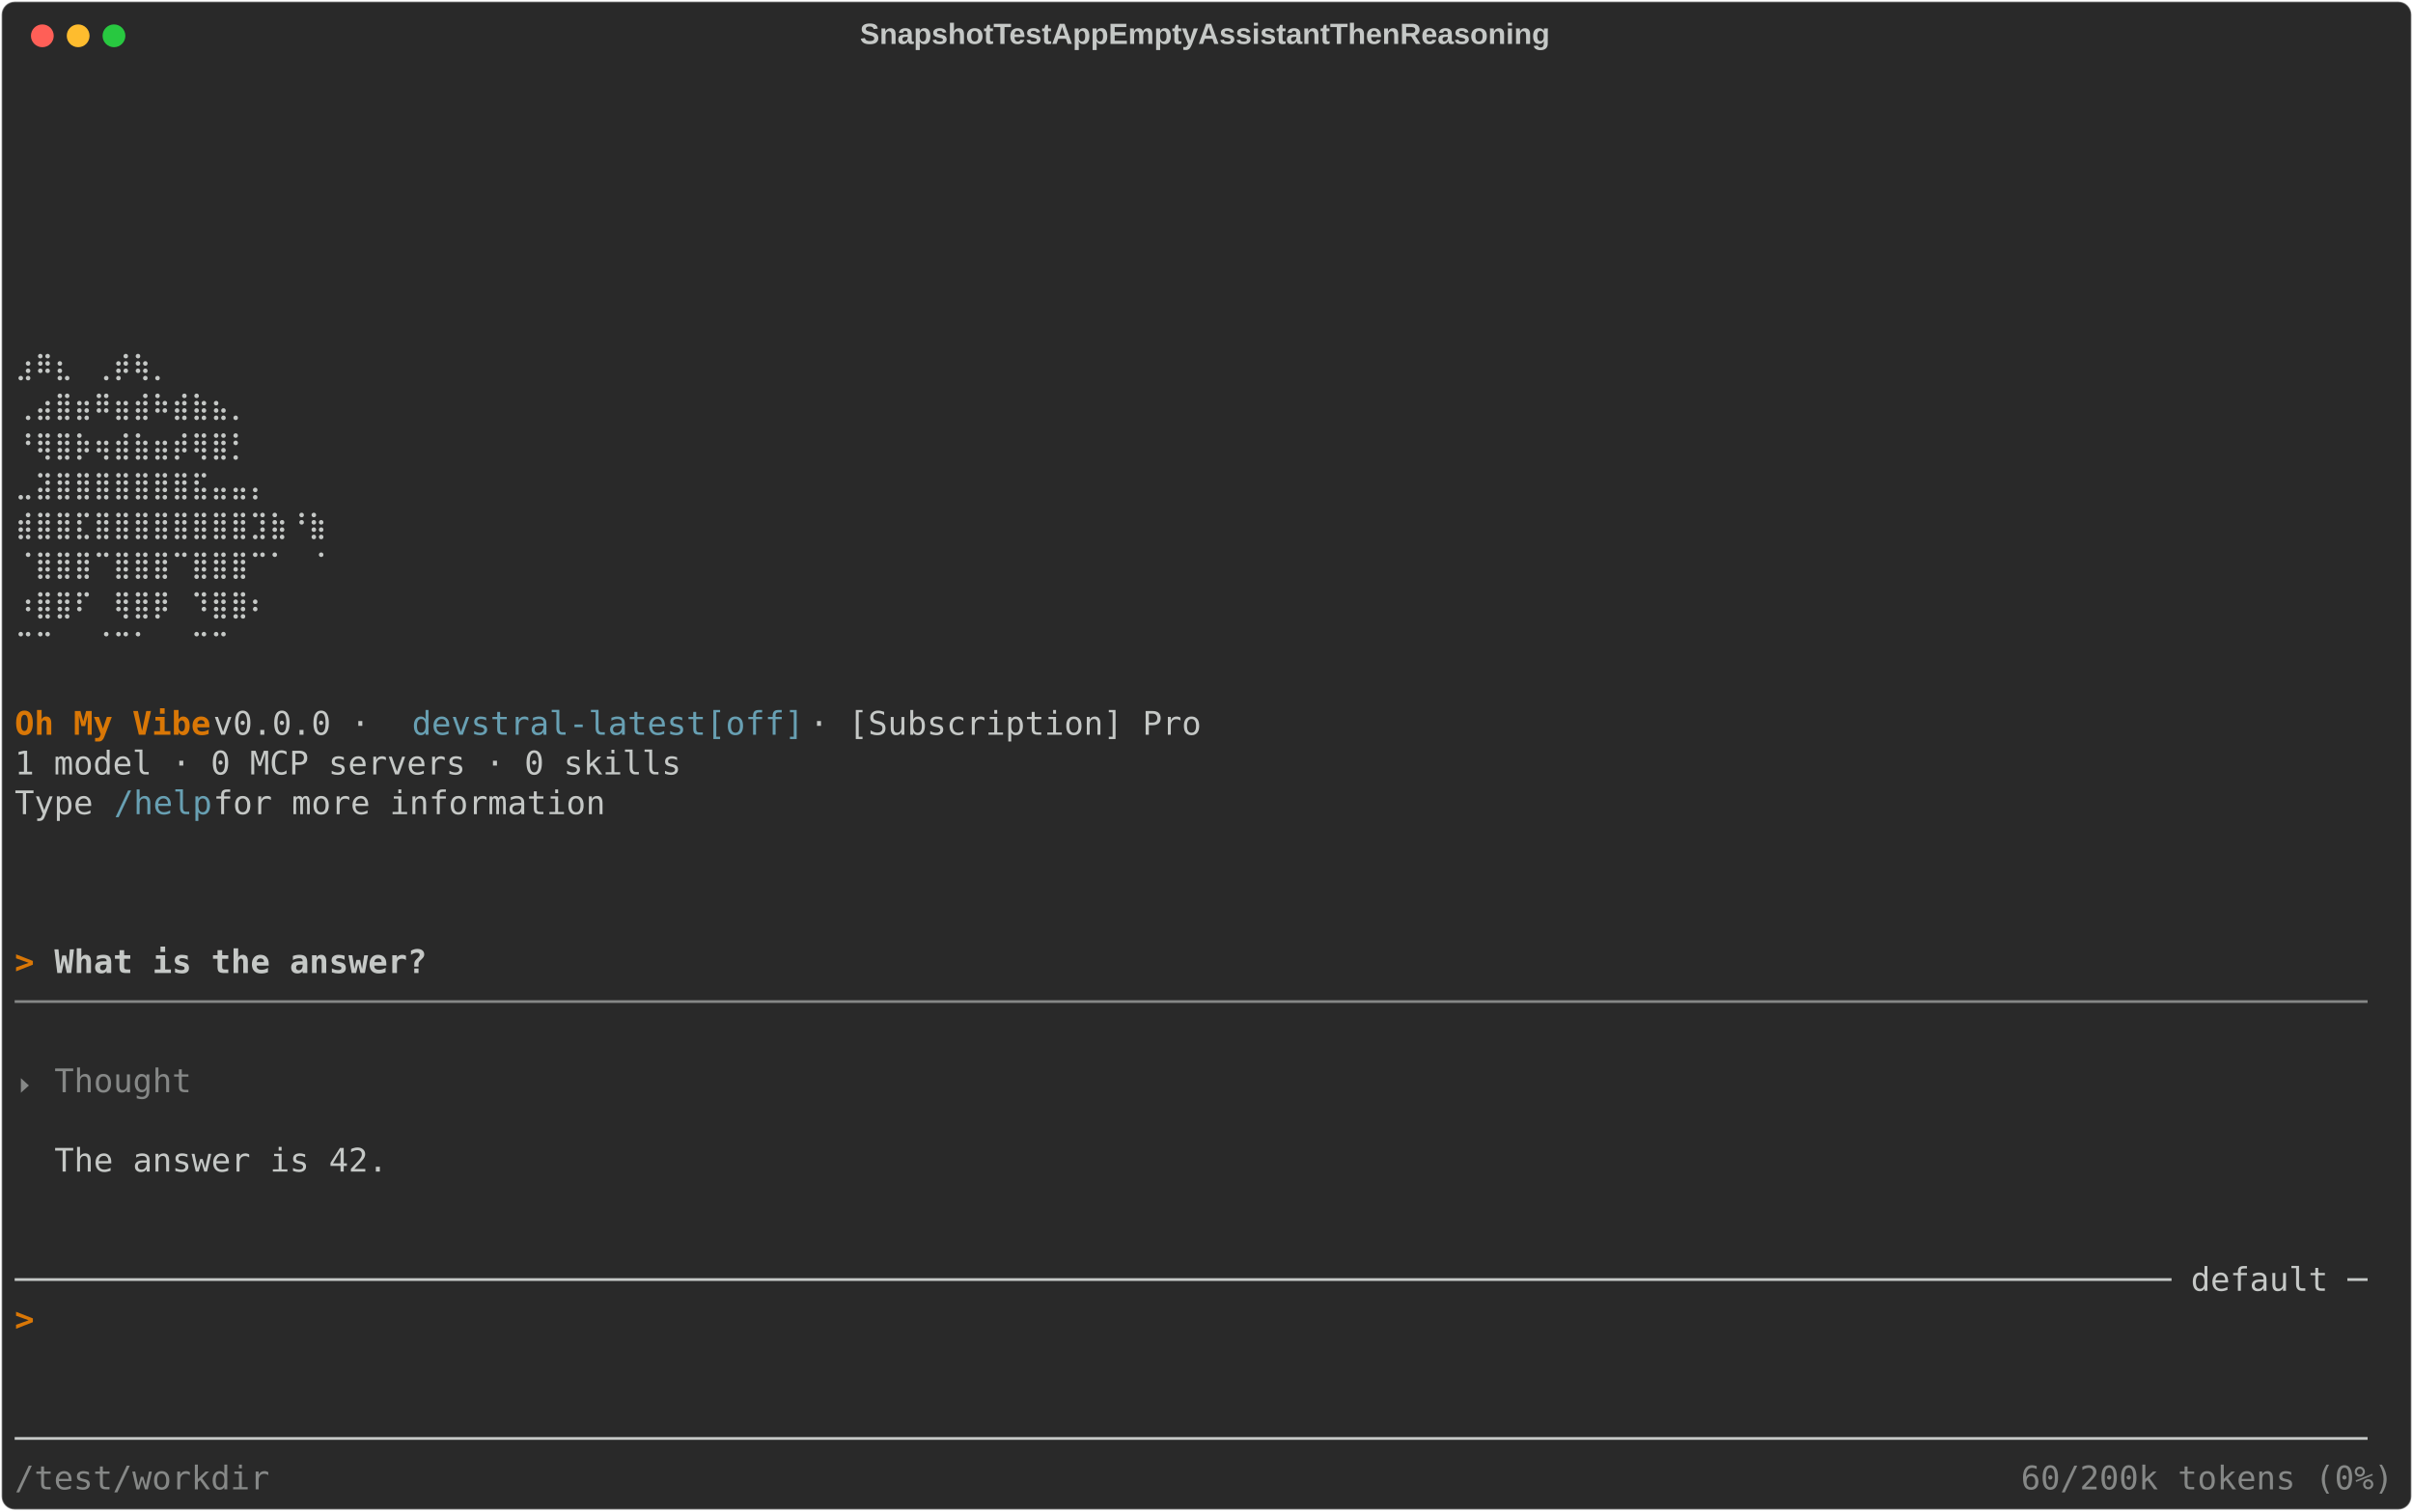
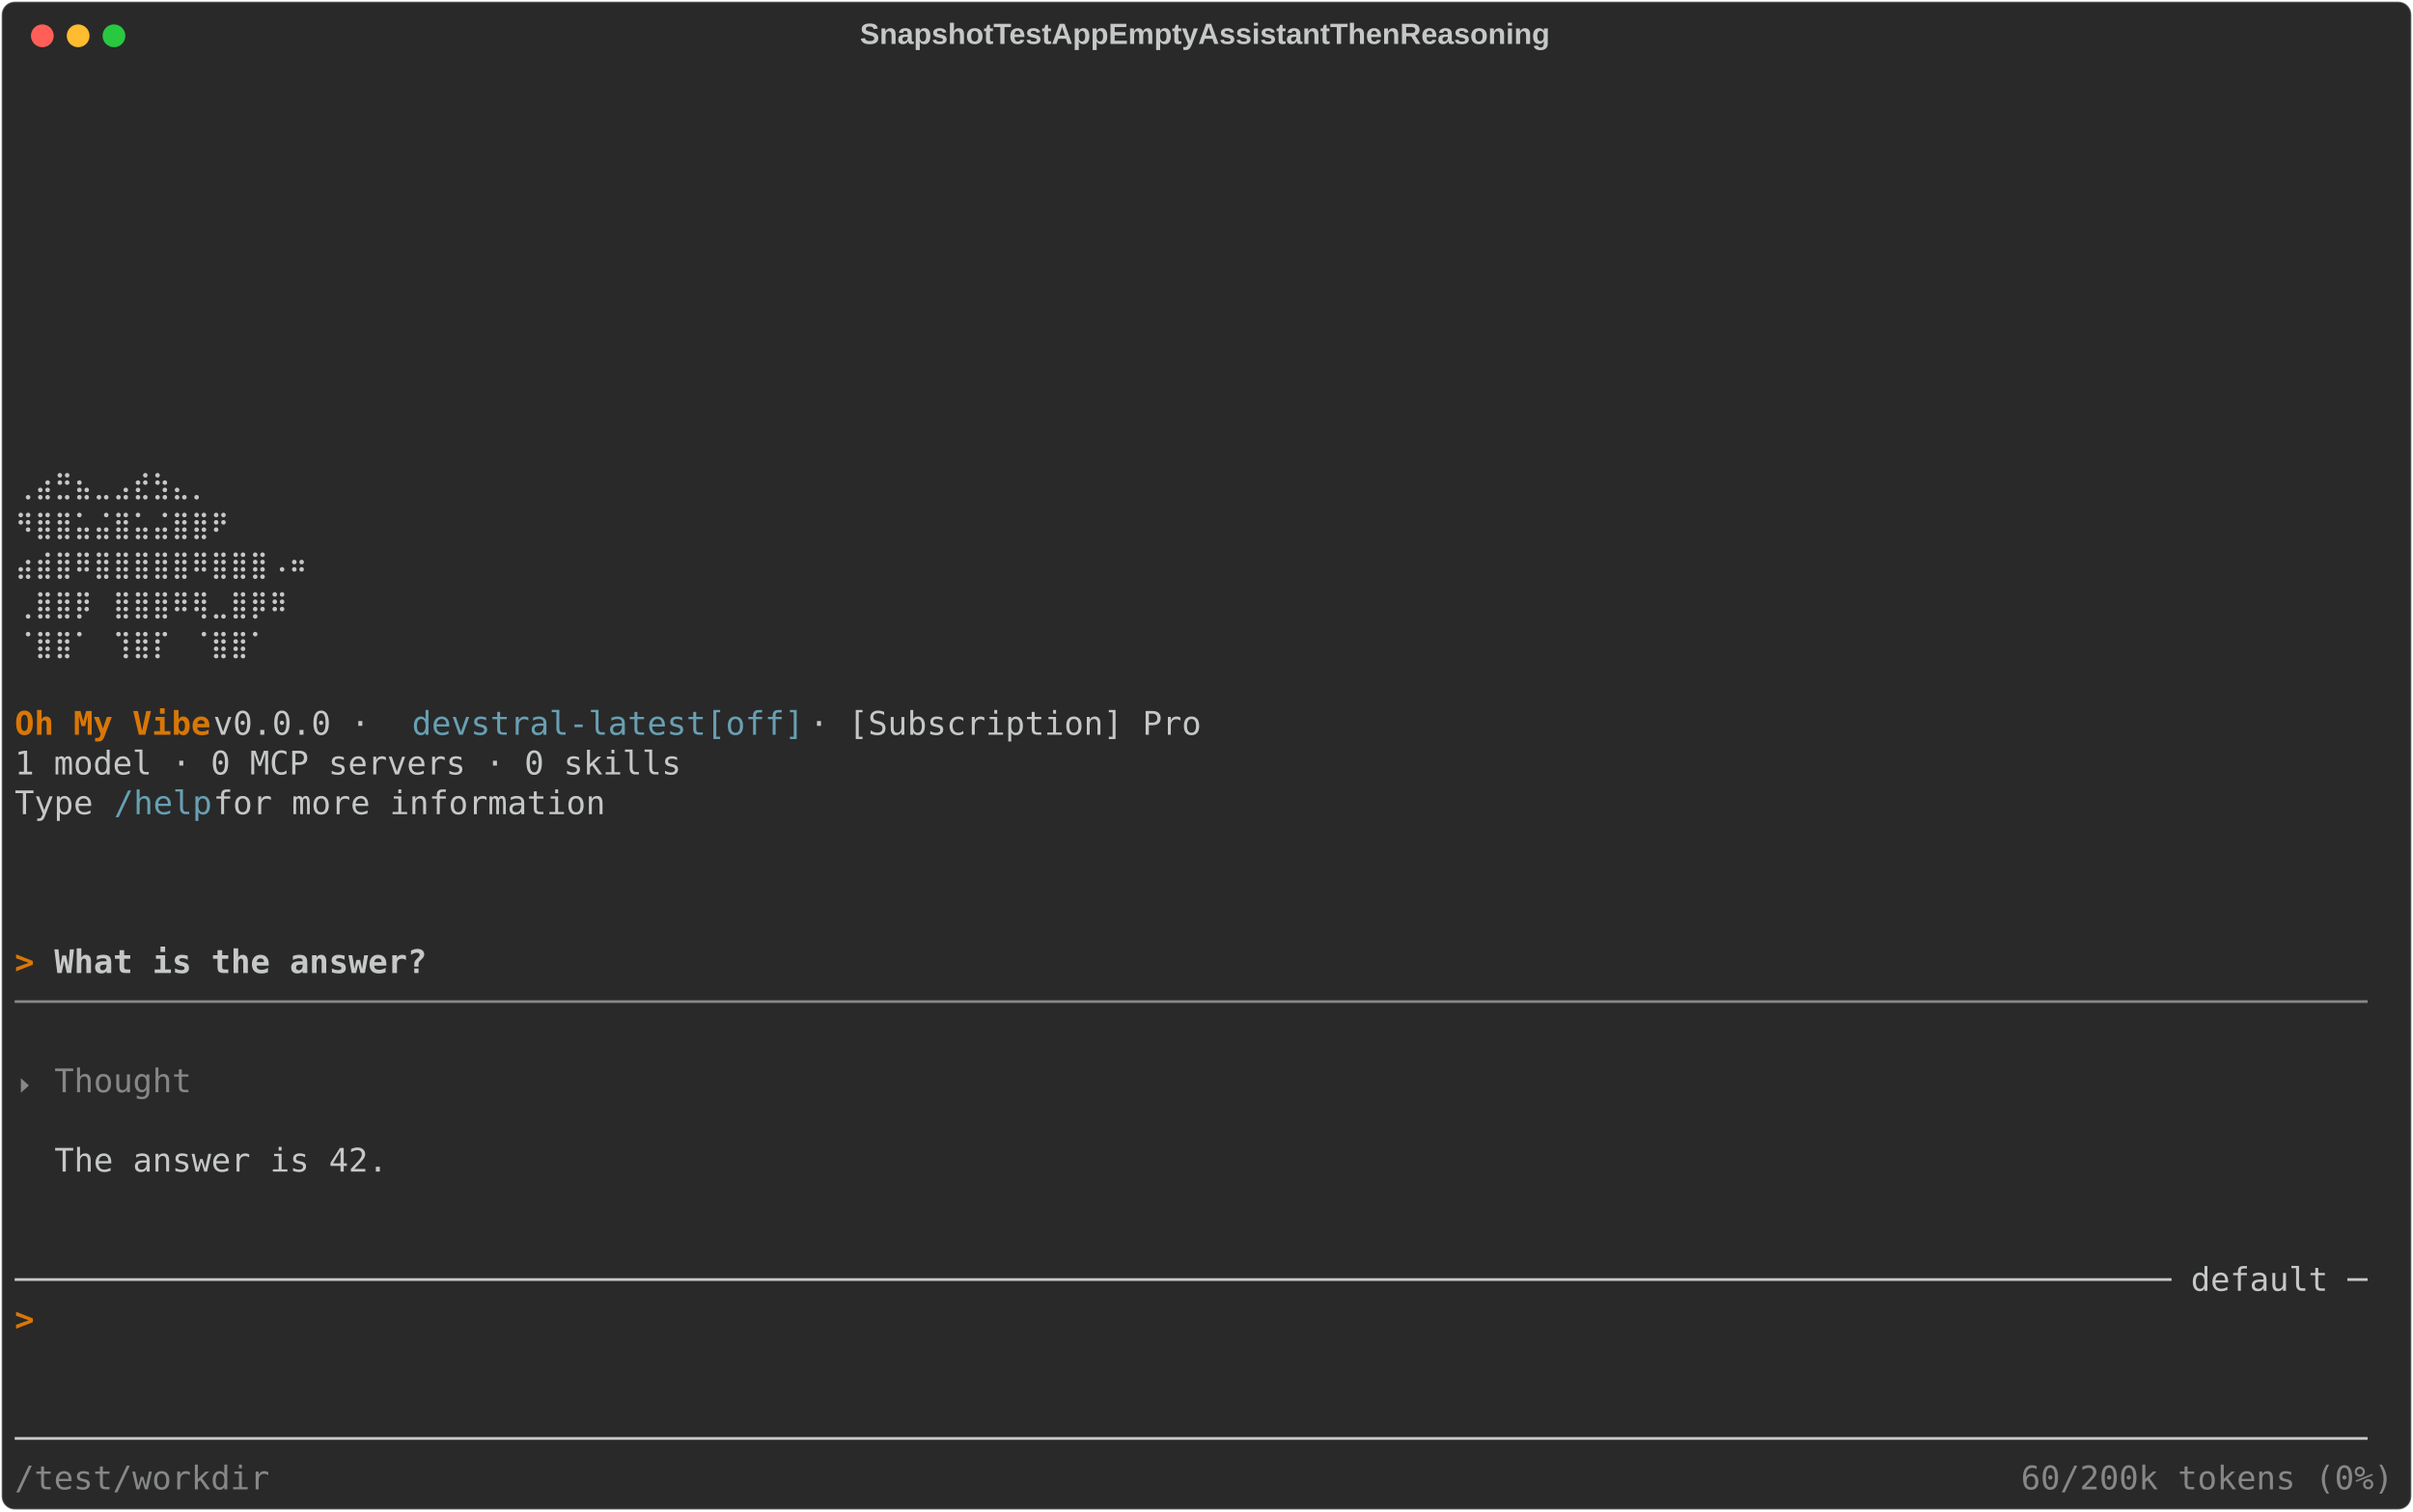
<svg xmlns="http://www.w3.org/2000/svg" class="rich-terminal" viewBox="0 0 1482 928.4">
  <style>

    @font-face {
        font-family: "Fira Code";
        src: local("FiraCode-Regular"),
                url("https://cdnjs.cloudflare.com/ajax/libs/firacode/6.2.0/woff2/FiraCode-Regular.woff2") format("woff2"),
                url("https://cdnjs.cloudflare.com/ajax/libs/firacode/6.2.0/woff/FiraCode-Regular.woff") format("woff");
        font-style: normal;
        font-weight: 400;
    }
    @font-face {
        font-family: "Fira Code";
        src: local("FiraCode-Bold"),
                url("https://cdnjs.cloudflare.com/ajax/libs/firacode/6.2.0/woff2/FiraCode-Bold.woff2") format("woff2"),
                url("https://cdnjs.cloudflare.com/ajax/libs/firacode/6.2.0/woff/FiraCode-Bold.woff") format("woff");
        font-style: bold;
        font-weight: 700;
    }

    .terminal-matrix {
        font-family: Fira Code, monospace;
        font-size: 20px;
        line-height: 24.4px;
        font-variant-east-asian: full-width;
    }

    .terminal-title {
        font-size: 18px;
        font-weight: bold;
        font-family: arial;
    }

    .terminal-r1 { fill: #c5c8c6 }
.terminal-r2 { fill: #d97706;font-weight: bold }
.terminal-r3 { fill: #68a0b3 }
.terminal-r4 { fill: #c5c8c6;font-weight: bold }
.terminal-r5 { fill: #868887 }
    </style>
  <defs>
    <clipPath id="terminal-clip-terminal">
      <rect x="0" y="0" width="1463.0" height="877.4" />
    </clipPath>
    <clipPath id="terminal-line-0">
      <rect x="0" y="1.5" width="1464" height="24.65" />
    </clipPath>
    <clipPath id="terminal-line-1">
      <rect x="0" y="25.9" width="1464" height="24.65" />
    </clipPath>
    <clipPath id="terminal-line-2">
      <rect x="0" y="50.3" width="1464" height="24.65" />
    </clipPath>
    <clipPath id="terminal-line-3">
      <rect x="0" y="74.7" width="1464" height="24.65" />
    </clipPath>
    <clipPath id="terminal-line-4">
      <rect x="0" y="99.1" width="1464" height="24.65" />
    </clipPath>
    <clipPath id="terminal-line-5">
      <rect x="0" y="123.5" width="1464" height="24.65" />
    </clipPath>
    <clipPath id="terminal-line-6">
      <rect x="0" y="147.9" width="1464" height="24.65" />
    </clipPath>
    <clipPath id="terminal-line-7">
      <rect x="0" y="172.3" width="1464" height="24.65" />
    </clipPath>
    <clipPath id="terminal-line-8">
      <rect x="0" y="196.7" width="1464" height="24.65" />
    </clipPath>
    <clipPath id="terminal-line-9">
      <rect x="0" y="221.1" width="1464" height="24.65" />
    </clipPath>
    <clipPath id="terminal-line-10">
      <rect x="0" y="245.5" width="1464" height="24.65" />
    </clipPath>
    <clipPath id="terminal-line-11">
      <rect x="0" y="269.9" width="1464" height="24.65" />
    </clipPath>
    <clipPath id="terminal-line-12">
      <rect x="0" y="294.3" width="1464" height="24.65" />
    </clipPath>
    <clipPath id="terminal-line-13">
      <rect x="0" y="318.7" width="1464" height="24.65" />
    </clipPath>
    <clipPath id="terminal-line-14">
      <rect x="0" y="343.1" width="1464" height="24.65" />
    </clipPath>
    <clipPath id="terminal-line-15">
      <rect x="0" y="367.5" width="1464" height="24.65" />
    </clipPath>
    <clipPath id="terminal-line-16">
      <rect x="0" y="391.9" width="1464" height="24.65" />
    </clipPath>
    <clipPath id="terminal-line-17">
      <rect x="0" y="416.3" width="1464" height="24.65" />
    </clipPath>
    <clipPath id="terminal-line-18">
      <rect x="0" y="440.7" width="1464" height="24.65" />
    </clipPath>
    <clipPath id="terminal-line-19">
      <rect x="0" y="465.1" width="1464" height="24.65" />
    </clipPath>
    <clipPath id="terminal-line-20">
      <rect x="0" y="489.5" width="1464" height="24.65" />
    </clipPath>
    <clipPath id="terminal-line-21">
      <rect x="0" y="513.9" width="1464" height="24.65" />
    </clipPath>
    <clipPath id="terminal-line-22">
      <rect x="0" y="538.3" width="1464" height="24.65" />
    </clipPath>
    <clipPath id="terminal-line-23">
      <rect x="0" y="562.7" width="1464" height="24.65" />
    </clipPath>
    <clipPath id="terminal-line-24">
      <rect x="0" y="587.1" width="1464" height="24.65" />
    </clipPath>
    <clipPath id="terminal-line-25">
      <rect x="0" y="611.5" width="1464" height="24.65" />
    </clipPath>
    <clipPath id="terminal-line-26">
      <rect x="0" y="635.9" width="1464" height="24.65" />
    </clipPath>
    <clipPath id="terminal-line-27">
      <rect x="0" y="660.3" width="1464" height="24.65" />
    </clipPath>
    <clipPath id="terminal-line-28">
      <rect x="0" y="684.7" width="1464" height="24.65" />
    </clipPath>
    <clipPath id="terminal-line-29">
      <rect x="0" y="709.1" width="1464" height="24.65" />
    </clipPath>
    <clipPath id="terminal-line-30">
      <rect x="0" y="733.5" width="1464" height="24.65" />
    </clipPath>
    <clipPath id="terminal-line-31">
      <rect x="0" y="757.9" width="1464" height="24.65" />
    </clipPath>
    <clipPath id="terminal-line-32">
      <rect x="0" y="782.3" width="1464" height="24.65" />
    </clipPath>
    <clipPath id="terminal-line-33">
      <rect x="0" y="806.7" width="1464" height="24.65" />
    </clipPath>
    <clipPath id="terminal-line-34">
      <rect x="0" y="831.1" width="1464" height="24.65" />
    </clipPath>
  </defs>
  <rect fill="#292929" stroke="rgba(255,255,255,0.35)" stroke-width="1" x="1" y="1" width="1480" height="926.4" rx="8" />
  <text class="terminal-title" fill="#c5c8c6" text-anchor="middle" x="740" y="27">SnapshotTestAppEmptyAssistantThenReasoning</text>
  <g transform="translate(26,22)">
    <circle cx="0" cy="0" r="7" fill="#ff5f57" />
    <circle cx="22" cy="0" r="7" fill="#febc2e" />
    <circle cx="44" cy="0" r="7" fill="#28c840" />
  </g>
  <g transform="translate(9, 41)" clip-path="url(#terminal-clip-terminal)">
    <g class="terminal-matrix">
      <text class="terminal-r1" x="1464" y="20" textLength="12.2" clip-path="url(#terminal-line-0)">
</text>
      <text class="terminal-r1" x="1464" y="44.4" textLength="12.2" clip-path="url(#terminal-line-1)">
</text>
      <text class="terminal-r1" x="1464" y="68.8" textLength="12.2" clip-path="url(#terminal-line-2)">
</text>
      <text class="terminal-r1" x="1464" y="93.2" textLength="12.2" clip-path="url(#terminal-line-3)">
</text>
      <text class="terminal-r1" x="1464" y="117.6" textLength="12.2" clip-path="url(#terminal-line-4)">
</text>
      <text class="terminal-r1" x="1464" y="142" textLength="12.2" clip-path="url(#terminal-line-5)">
</text>
      <text class="terminal-r1" x="1464" y="166.4" textLength="12.2" clip-path="url(#terminal-line-6)">
</text>
-       <text class="terminal-r1" x="0" y="190.8" textLength="219.6" clip-path="url(#terminal-line-7)">   ⣰⠿⣆ ⢀⡾⢷⡀       </text>
      <text class="terminal-r1" x="1464" y="190.8" textLength="12.2" clip-path="url(#terminal-line-7)">
</text>
-       <text class="terminal-r1" x="0" y="215.2" textLength="219.6" clip-path="url(#terminal-line-8)"> ⢀⣴⣿⣶⠿⣶⣾⠷⣾⣷⣦⡀     </text>
      <text class="terminal-r1" x="1464" y="215.2" textLength="12.2" clip-path="url(#terminal-line-8)">
</text>
-       <text class="terminal-r1" x="0" y="239.6" textLength="219.6" clip-path="url(#terminal-line-9)"> ⠘⢿⣿⡷⢶⣾⣷⣶⡾⢿⣿⡃     </text>
      <text class="terminal-r1" x="1464" y="239.6" textLength="12.2" clip-path="url(#terminal-line-9)">
</text>
-       <text class="terminal-r1" x="0" y="264" textLength="219.6" clip-path="url(#terminal-line-10)">  ⣀⣽⣿⣿⣿⣿⣿⣿⣿⣯⣤⣤⡄   </text>
+       <text class="terminal-r1" x="0" y="264" textLength="219.6" clip-path="url(#terminal-line-10)">  ⢀⣴⣛⣦⣀⣠⣞⣳⣄⡀      </text>
      <text class="terminal-r1" x="1464" y="264" textLength="12.2" clip-path="url(#terminal-line-10)">
</text>
-       <text class="terminal-r1" x="0" y="288.4" textLength="219.6" clip-path="url(#terminal-line-11)"> ⣾⣿⣿⣏⣿⣿⣿⣿⣿⣿⣿⣿⣹⣷⠘⣷ </text>
+       <text class="terminal-r1" x="0" y="288.4" textLength="219.6" clip-path="url(#terminal-line-11)">  ⠻⣿⣿⣥⣬⣿⣥⣬⣿⣿⠟     </text>
      <text class="terminal-r1" x="1464" y="288.4" textLength="12.2" clip-path="url(#terminal-line-11)">
</text>
-       <text class="terminal-r1" x="0" y="312.8" textLength="219.6" clip-path="url(#terminal-line-12)"> ⠈⣿⣿⣿⠉⣿⣿⣿⠉⣿⣿⣿⠉⠁ ⠈ </text>
+       <text class="terminal-r1" x="0" y="312.8" textLength="219.6" clip-path="url(#terminal-line-12)"> ⣴⣾⣿⠿⣿⣿⣿⣿⣿⠿⣿⣿⣿⠠⠶  </text>
      <text class="terminal-r1" x="1464" y="312.8" textLength="12.2" clip-path="url(#terminal-line-12)">
</text>
-       <text class="terminal-r1" x="0" y="337.2" textLength="219.6" clip-path="url(#terminal-line-13)"> ⠰⣿⣿⠏ ⢿⣿⡿ ⠹⣿⣿⠆    </text>
+       <text class="terminal-r1" x="0" y="337.2" textLength="219.6" clip-path="url(#terminal-line-13)">⢀⣿⣿⡿ ⣿⣿⣿⠿⢿⣀⣿⡿⠿    </text>
      <text class="terminal-r1" x="1464" y="337.2" textLength="12.2" clip-path="url(#terminal-line-13)">
</text>
-       <text class="terminal-r1" x="0" y="361.6" textLength="219.6" clip-path="url(#terminal-line-14)">  ⠉⠉  ⠈⠉⠁  ⠉⠉     </text>
+       <text class="terminal-r1" x="0" y="361.6" textLength="219.6" clip-path="url(#terminal-line-14)">⠈⣿⣿⠁ ⢹⣿⡏ ⠈⣿⣿⠁     </text>
      <text class="terminal-r1" x="1464" y="361.6" textLength="12.2" clip-path="url(#terminal-line-14)">
</text>
      <text class="terminal-r1" x="1464" y="386" textLength="12.2" clip-path="url(#terminal-line-15)">
</text>
      <text class="terminal-r2" x="0" y="410.4" textLength="122" clip-path="url(#terminal-line-16)">Oh My Vibe</text>
      <text class="terminal-r1" x="122" y="410.4" textLength="122" clip-path="url(#terminal-line-16)"> v0.0.0 · </text>
      <text class="terminal-r3" x="244" y="410.4" textLength="244" clip-path="url(#terminal-line-16)">devstral-latest[off]</text>
      <text class="terminal-r1" x="488" y="410.4" textLength="256.2" clip-path="url(#terminal-line-16)"> · [Subscription] Pro</text>
      <text class="terminal-r1" x="1464" y="410.4" textLength="12.2" clip-path="url(#terminal-line-16)">
</text>
      <text class="terminal-r1" x="0" y="434.8" textLength="414.8" clip-path="url(#terminal-line-17)">1 model · 0 MCP servers · 0 skills</text>
      <text class="terminal-r1" x="1464" y="434.8" textLength="12.2" clip-path="url(#terminal-line-17)">
</text>
      <text class="terminal-r1" x="0" y="459.2" textLength="61" clip-path="url(#terminal-line-18)">Type </text>
      <text class="terminal-r3" x="61" y="459.2" textLength="61" clip-path="url(#terminal-line-18)">/help</text>
      <text class="terminal-r1" x="122" y="459.2" textLength="256.2" clip-path="url(#terminal-line-18)"> for more information</text>
      <text class="terminal-r1" x="1464" y="459.2" textLength="12.2" clip-path="url(#terminal-line-18)">
</text>
      <text class="terminal-r1" x="1464" y="483.6" textLength="12.2" clip-path="url(#terminal-line-19)">
</text>
      <text class="terminal-r1" x="1464" y="508" textLength="12.2" clip-path="url(#terminal-line-20)">
</text>
      <text class="terminal-r1" x="1464" y="532.4" textLength="12.2" clip-path="url(#terminal-line-21)">
</text>
      <text class="terminal-r2" x="0" y="556.8" textLength="24.4" clip-path="url(#terminal-line-22)">&gt; </text>
      <text class="terminal-r4" x="24.4" y="556.8" textLength="231.8" clip-path="url(#terminal-line-22)">What is the answer?</text>
      <text class="terminal-r1" x="1464" y="556.8" textLength="12.2" clip-path="url(#terminal-line-22)">
</text>
      <text class="terminal-r5" x="0" y="581.2" textLength="1464" clip-path="url(#terminal-line-23)">────────────────────────────────────────────────────────────────────────────────────────────────────────────────────────</text>
      <text class="terminal-r1" x="1464" y="581.2" textLength="12.2" clip-path="url(#terminal-line-23)">
</text>
      <text class="terminal-r1" x="1464" y="605.6" textLength="12.2" clip-path="url(#terminal-line-24)">
</text>
      <text class="terminal-r5" x="0" y="630" textLength="12.2" clip-path="url(#terminal-line-25)">⏵</text>
      <text class="terminal-r5" x="24.4" y="630" textLength="85.4" clip-path="url(#terminal-line-25)">Thought</text>
      <text class="terminal-r1" x="1464" y="630" textLength="12.2" clip-path="url(#terminal-line-25)">
</text>
      <text class="terminal-r1" x="1464" y="654.4" textLength="12.2" clip-path="url(#terminal-line-26)">
</text>
      <text class="terminal-r1" x="24.4" y="678.8" textLength="207.4" clip-path="url(#terminal-line-27)">The answer is 42.</text>
      <text class="terminal-r1" x="1464" y="678.8" textLength="12.2" clip-path="url(#terminal-line-27)">
</text>
      <text class="terminal-r1" x="1464" y="703.2" textLength="12.2" clip-path="url(#terminal-line-28)">
</text>
      <text class="terminal-r1" x="1464" y="727.6" textLength="12.2" clip-path="url(#terminal-line-29)">
</text>
      <text class="terminal-r1" x="0" y="752" textLength="1464" clip-path="url(#terminal-line-30)">────────────────────────────────────────────────────────────────────────────────────────────────────────────── default ─</text>
      <text class="terminal-r1" x="1464" y="752" textLength="12.2" clip-path="url(#terminal-line-30)">
</text>
      <text class="terminal-r2" x="0" y="776.4" textLength="12.2" clip-path="url(#terminal-line-31)">&gt;</text>
      <text class="terminal-r1" x="1464" y="776.4" textLength="12.2" clip-path="url(#terminal-line-31)">
</text>
      <text class="terminal-r1" x="1464" y="800.8" textLength="12.2" clip-path="url(#terminal-line-32)">
</text>
      <text class="terminal-r1" x="1464" y="825.2" textLength="12.2" clip-path="url(#terminal-line-33)">
</text>
      <text class="terminal-r1" x="0" y="849.6" textLength="1464" clip-path="url(#terminal-line-34)">────────────────────────────────────────────────────────────────────────────────────────────────────────────────────────</text>
      <text class="terminal-r1" x="1464" y="849.6" textLength="12.2" clip-path="url(#terminal-line-34)">
</text>
      <text class="terminal-r5" x="0" y="874" textLength="158.6" clip-path="url(#terminal-line-35)">/test/workdir</text>
      <text class="terminal-r5" x="1232.2" y="874" textLength="231.8" clip-path="url(#terminal-line-35)">60/200k tokens (0%)</text>
    </g>
  </g>
</svg>
